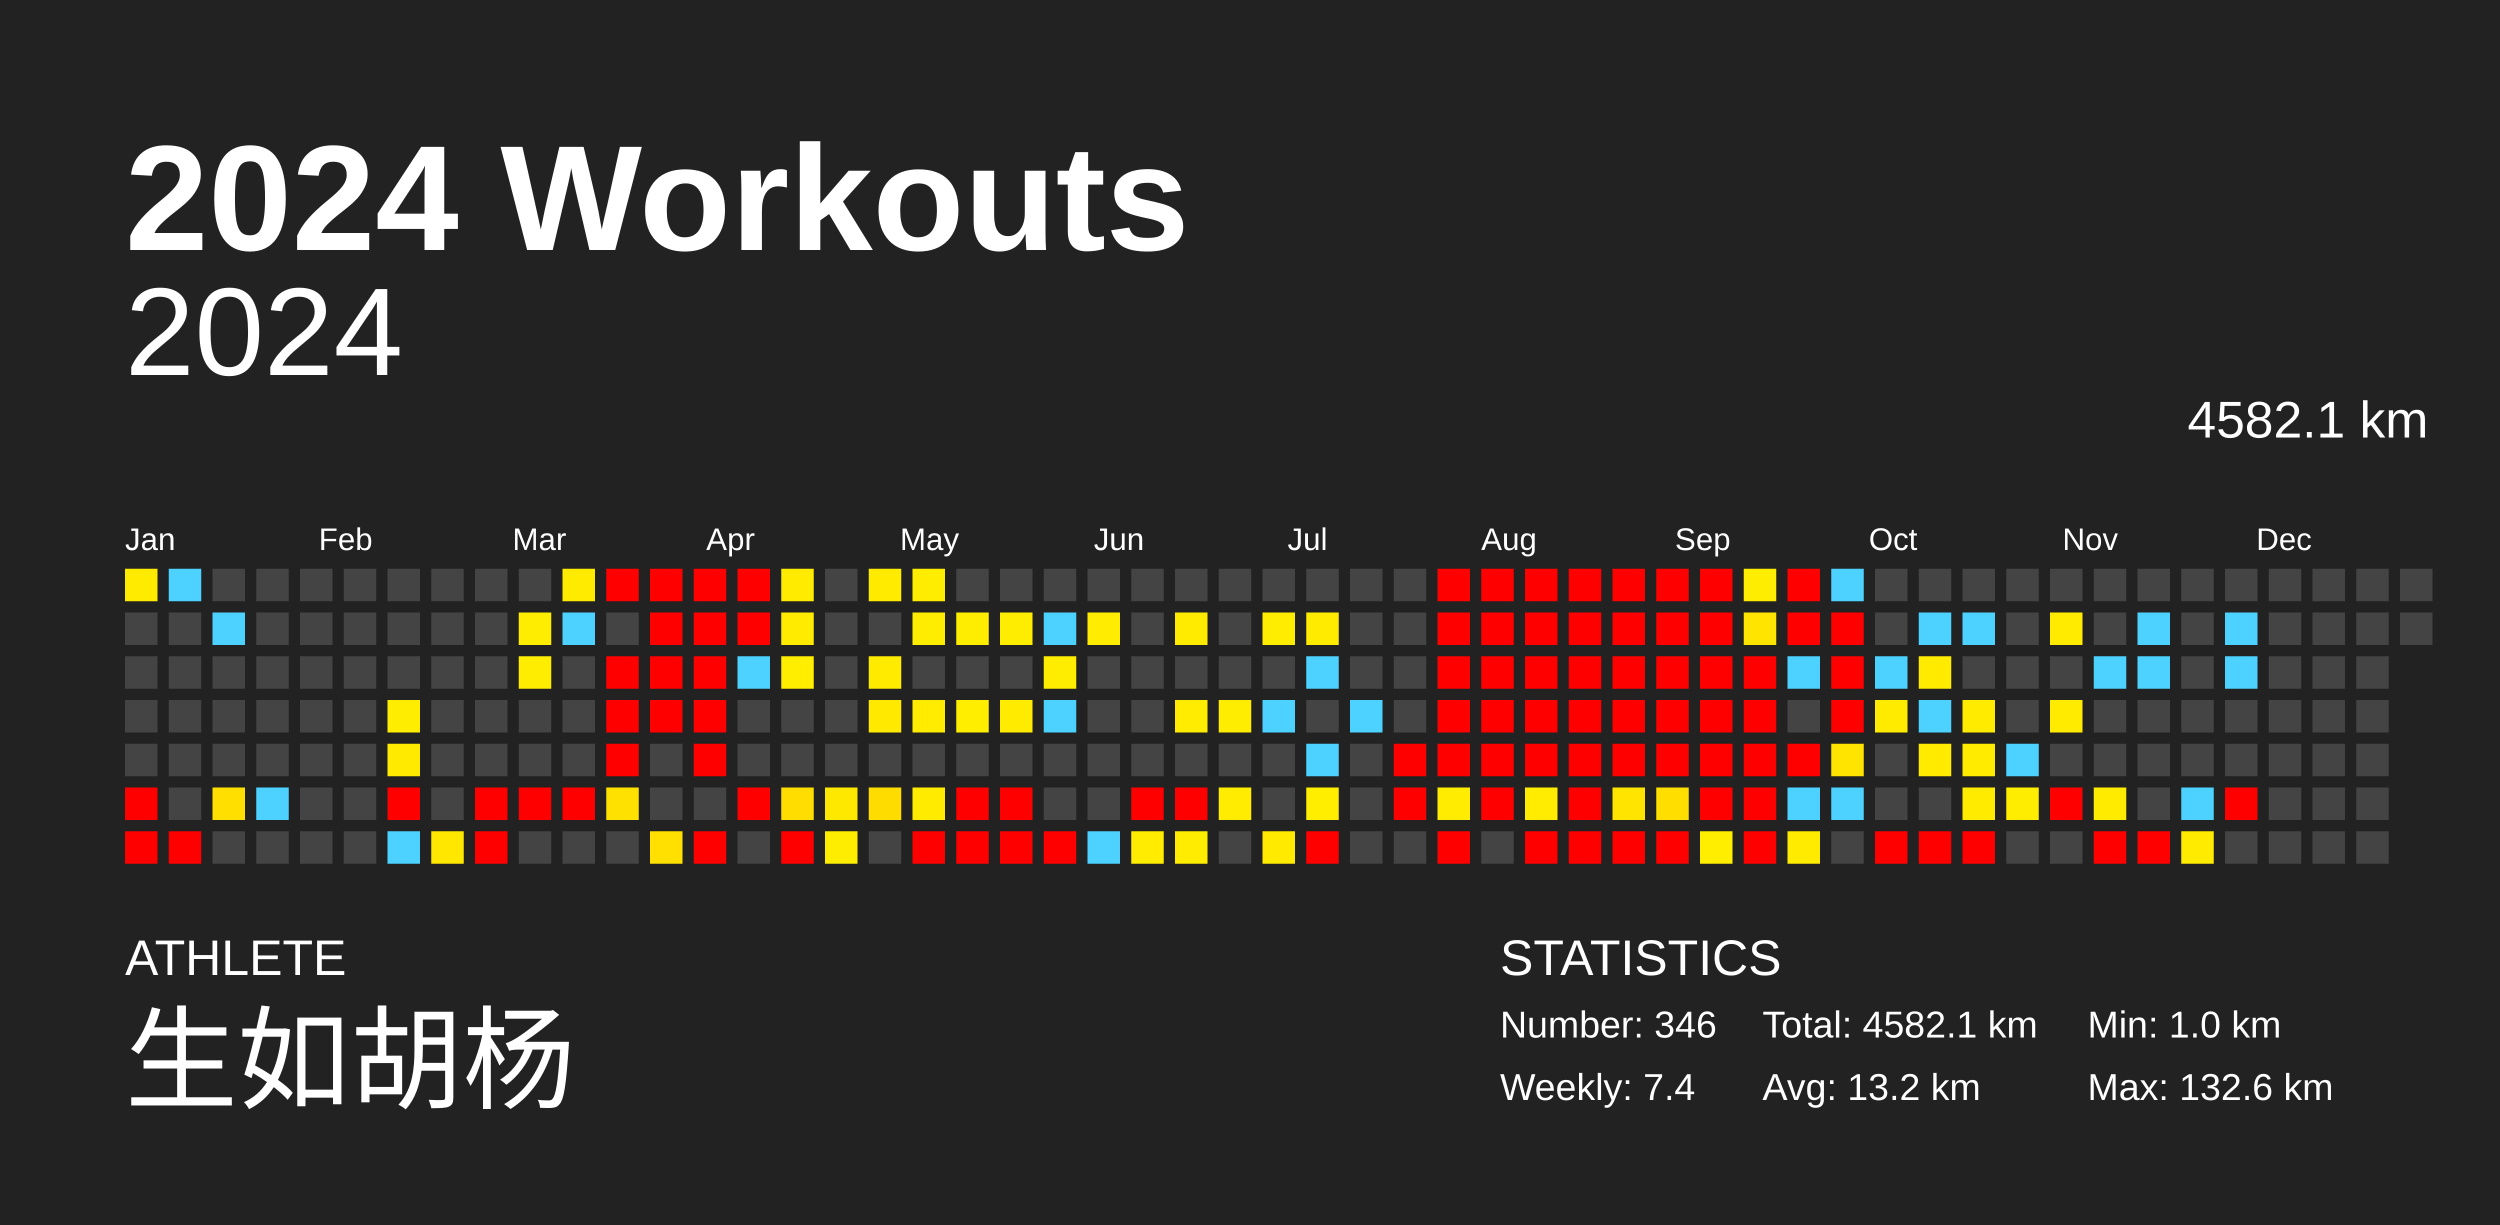
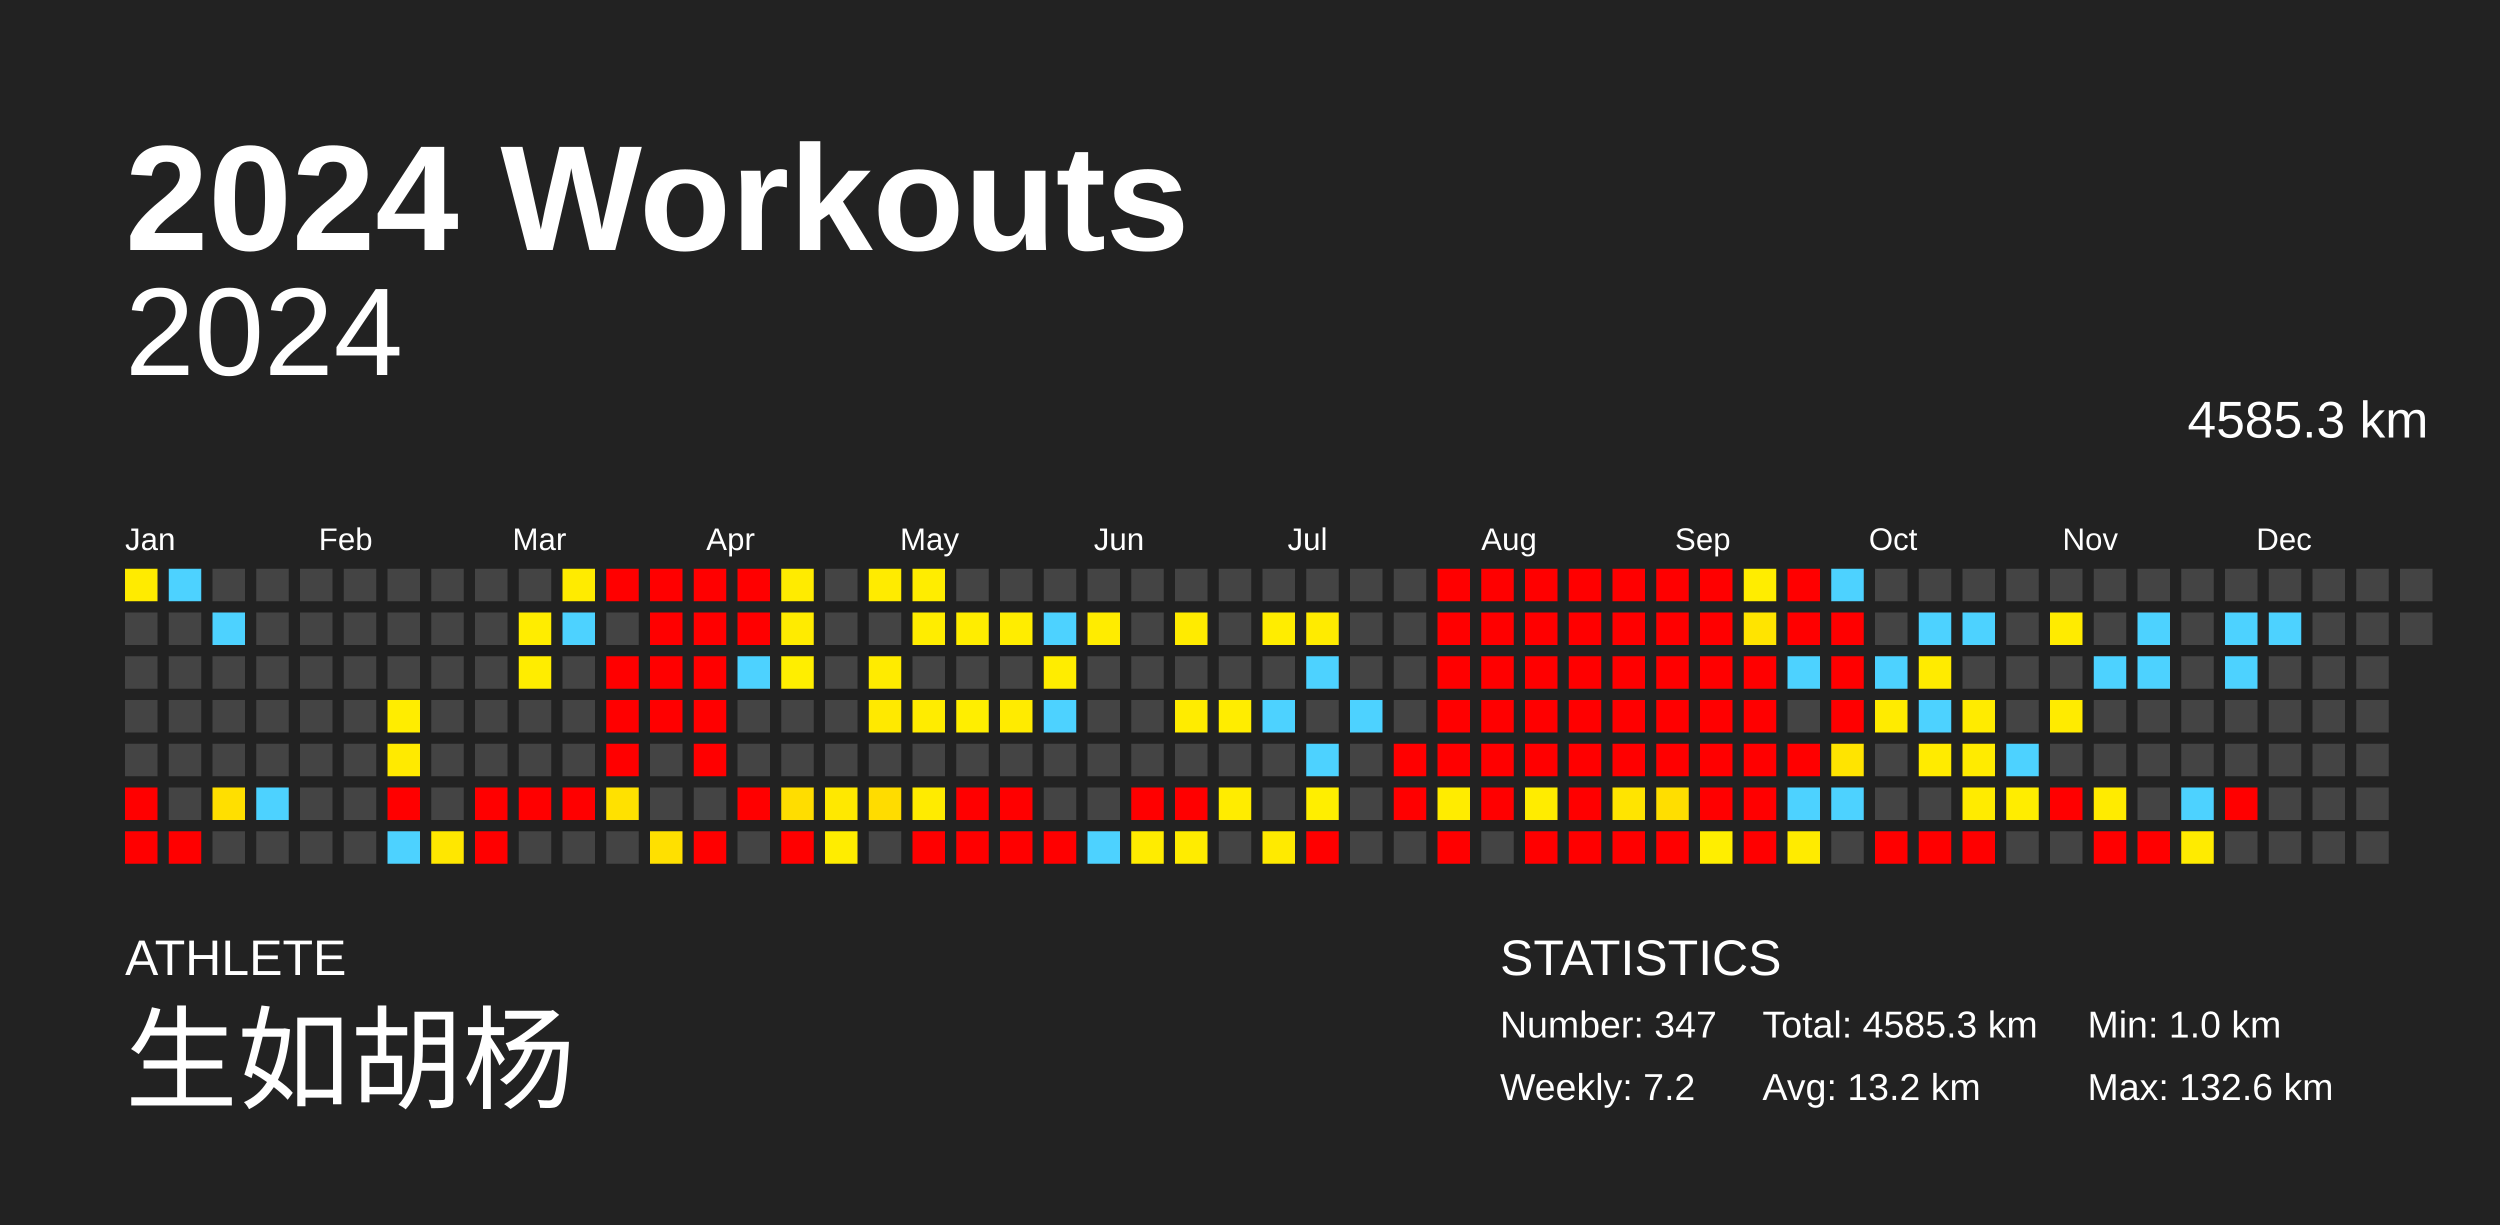
<svg xmlns="http://www.w3.org/2000/svg" baseProfile="full" height="98mm" version="1.1" viewBox="0,0,200,98" width="200mm">
  <defs />
  <rect fill="#222222" height="98" width="200" x="0" y="0" />
  <text fill="#FFFFFF" style="font-size:12px; font-family:Arial; font-weight:bold;" x="10" y="20">2024 Workouts</text>
  <text fill="#FFFFFF" style="font-size:4px; font-family:Arial" x="10" y="78">ATHLETE</text>
  <text fill="#FFFFFF" style="font-size:9px; font-family:Arial" x="10" y="88">生如胡杨</text>
  <text fill="#FFFFFF" style="font-size:4px; font-family:Arial" x="120" y="78">STATISTICS</text>
-   <text fill="#FFFFFF" style="font-size:3px; font-family:Arial" x="120" y="83">Number: 346</text>
-   <text fill="#FFFFFF" style="font-size:3px; font-family:Arial" x="120" y="88">Weekly: 7.4</text>
-   <text fill="#FFFFFF" style="font-size:3px; font-family:Arial" x="141" y="83">Total: 4582.1 km</text>
+   <text fill="#FFFFFF" style="font-size:3px; font-family:Arial" x="120" y="83">Number: 347</text>
+   <text fill="#FFFFFF" style="font-size:3px; font-family:Arial" x="120" y="88">Weekly: 7.2</text>
+   <text fill="#FFFFFF" style="font-size:3px; font-family:Arial" x="141" y="83">Total: 4585.3 km</text>
  <text fill="#FFFFFF" style="font-size:3px; font-family:Arial" x="141" y="88">Avg: 13.2 km</text>
  <text fill="#FFFFFF" style="font-size:3px; font-family:Arial" x="167" y="83">Min: 1.0 km</text>
  <text fill="#FFFFFF" style="font-size:3px; font-family:Arial" x="167" y="88">Max: 132.6 km</text>
  <text alignment-baseline="hanging" fill="#FFFFFF" style="font-size:10.0px; font-family:Arial;" x="10" y="30">2024</text>
-   <text alignment-baseline="hanging" fill="#FFFFFF" style="font-size:4.125px; font-family:Arial;" x="175" y="35">4582.1 km</text>
+   <text alignment-baseline="hanging" fill="#FFFFFF" style="font-size:4.125px; font-family:Arial;" x="175" y="35">4585.3 km</text>
  <text fill="#FFFFFF" style="font-size:2.5px; font-family:Arial" x="10.0" y="44">Jan</text>
  <text fill="#FFFFFF" style="font-size:2.5px; font-family:Arial" x="25.5" y="44">Feb</text>
  <text fill="#FFFFFF" style="font-size:2.5px; font-family:Arial" x="41.0" y="44">Mar</text>
  <text fill="#FFFFFF" style="font-size:2.5px; font-family:Arial" x="56.5" y="44">Apr</text>
  <text fill="#FFFFFF" style="font-size:2.5px; font-family:Arial" x="72.0" y="44">May</text>
  <text fill="#FFFFFF" style="font-size:2.5px; font-family:Arial" x="87.5" y="44">Jun</text>
  <text fill="#FFFFFF" style="font-size:2.5px; font-family:Arial" x="103.0" y="44">Jul</text>
  <text fill="#FFFFFF" style="font-size:2.5px; font-family:Arial" x="118.5" y="44">Aug</text>
  <text fill="#FFFFFF" style="font-size:2.5px; font-family:Arial" x="134.0" y="44">Sep</text>
  <text fill="#FFFFFF" style="font-size:2.5px; font-family:Arial" x="149.5" y="44">Oct</text>
  <text fill="#FFFFFF" style="font-size:2.5px; font-family:Arial" x="165.0" y="44">Nov</text>
  <text fill="#FFFFFF" style="font-size:2.5px; font-family:Arial" x="180.5" y="44">Dec</text>
  <rect fill="#ffeb00" height="2.6" width="2.6" x="10.0" y="45.5" />
  <rect fill="#444444" height="2.6" width="2.6" x="10.0" y="49.0" />
  <rect fill="#444444" height="2.6" width="2.6" x="10.0" y="52.5" />
  <rect fill="#444444" height="2.6" width="2.6" x="10.0" y="56.0" />
  <rect fill="#444444" height="2.6" width="2.6" x="10.0" y="59.5" />
  <rect fill="red" height="2.6" width="2.6" x="10.0" y="63.0" />
  <rect fill="red" height="2.6" width="2.6" x="10.0" y="66.5" />
  <rect fill="#4dd2ff" height="2.6" width="2.6" x="13.5" y="45.5" />
  <rect fill="#444444" height="2.6" width="2.6" x="13.5" y="49.0" />
  <rect fill="#444444" height="2.6" width="2.6" x="13.5" y="52.5" />
  <rect fill="#444444" height="2.6" width="2.6" x="13.5" y="56.0" />
  <rect fill="#444444" height="2.6" width="2.6" x="13.5" y="59.5" />
  <rect fill="#444444" height="2.6" width="2.6" x="13.5" y="63.0" />
  <rect fill="red" height="2.6" width="2.6" x="13.5" y="66.5" />
  <rect fill="#444444" height="2.6" width="2.6" x="17.0" y="45.5" />
  <rect fill="#4dd2ff" height="2.6" width="2.6" x="17.0" y="49.0" />
  <rect fill="#444444" height="2.6" width="2.6" x="17.0" y="52.5" />
  <rect fill="#444444" height="2.6" width="2.6" x="17.0" y="56.0" />
  <rect fill="#444444" height="2.6" width="2.6" x="17.0" y="59.5" />
  <rect fill="#ffdf00" height="2.6" width="2.6" x="17.0" y="63.0" />
  <rect fill="#444444" height="2.6" width="2.6" x="17.0" y="66.5" />
  <rect fill="#444444" height="2.6" width="2.6" x="20.5" y="45.5" />
  <rect fill="#444444" height="2.6" width="2.6" x="20.5" y="49.0" />
  <rect fill="#444444" height="2.6" width="2.6" x="20.5" y="52.5" />
  <rect fill="#444444" height="2.6" width="2.6" x="20.5" y="56.0" />
  <rect fill="#444444" height="2.6" width="2.6" x="20.5" y="59.5" />
  <rect fill="#4dd2ff" height="2.6" width="2.6" x="20.5" y="63.0" />
  <rect fill="#444444" height="2.6" width="2.6" x="20.5" y="66.5" />
  <rect fill="#444444" height="2.6" width="2.6" x="24.0" y="45.5" />
  <rect fill="#444444" height="2.6" width="2.6" x="24.0" y="49.0" />
  <rect fill="#444444" height="2.6" width="2.6" x="24.0" y="52.5" />
  <rect fill="#444444" height="2.6" width="2.6" x="24.0" y="56.0" />
  <rect fill="#444444" height="2.6" width="2.6" x="24.0" y="59.5" />
  <rect fill="#444444" height="2.6" width="2.6" x="24.0" y="63.0" />
  <rect fill="#444444" height="2.6" width="2.6" x="24.0" y="66.5" />
  <rect fill="#444444" height="2.6" width="2.6" x="27.5" y="45.5" />
  <rect fill="#444444" height="2.6" width="2.6" x="27.5" y="49.0" />
  <rect fill="#444444" height="2.6" width="2.6" x="27.5" y="52.5" />
  <rect fill="#444444" height="2.6" width="2.6" x="27.5" y="56.0" />
  <rect fill="#444444" height="2.6" width="2.6" x="27.5" y="59.5" />
  <rect fill="#444444" height="2.6" width="2.6" x="27.5" y="63.0" />
  <rect fill="#444444" height="2.6" width="2.6" x="27.5" y="66.5" />
  <rect fill="#444444" height="2.6" width="2.6" x="31.0" y="45.5" />
  <rect fill="#444444" height="2.6" width="2.6" x="31.0" y="49.0" />
  <rect fill="#444444" height="2.6" width="2.6" x="31.0" y="52.5" />
  <rect fill="#ffed00" height="2.6" width="2.6" x="31.0" y="56.0" />
  <rect fill="#ffea00" height="2.6" width="2.6" x="31.0" y="59.5" />
  <rect fill="red" height="2.6" width="2.6" x="31.0" y="63.0" />
  <rect fill="#4dd2ff" height="2.6" width="2.6" x="31.0" y="66.5" />
  <rect fill="#444444" height="2.6" width="2.6" x="34.5" y="45.5" />
  <rect fill="#444444" height="2.6" width="2.6" x="34.5" y="49.0" />
  <rect fill="#444444" height="2.6" width="2.6" x="34.5" y="52.5" />
  <rect fill="#444444" height="2.6" width="2.6" x="34.5" y="56.0" />
  <rect fill="#444444" height="2.6" width="2.6" x="34.5" y="59.5" />
  <rect fill="#444444" height="2.6" width="2.6" x="34.5" y="63.0" />
  <rect fill="#ffe700" height="2.6" width="2.6" x="34.5" y="66.5" />
  <rect fill="#444444" height="2.6" width="2.6" x="38.0" y="45.5" />
  <rect fill="#444444" height="2.6" width="2.6" x="38.0" y="49.0" />
  <rect fill="#444444" height="2.6" width="2.6" x="38.0" y="52.5" />
  <rect fill="#444444" height="2.6" width="2.6" x="38.0" y="56.0" />
  <rect fill="#444444" height="2.6" width="2.6" x="38.0" y="59.5" />
  <rect fill="red" height="2.6" width="2.6" x="38.0" y="63.0" />
  <rect fill="red" height="2.6" width="2.6" x="38.0" y="66.5" />
  <rect fill="#444444" height="2.6" width="2.6" x="41.5" y="45.5" />
  <rect fill="#ffed00" height="2.6" width="2.6" x="41.5" y="49.0" />
  <rect fill="#ffed00" height="2.6" width="2.6" x="41.5" y="52.5" />
  <rect fill="#444444" height="2.6" width="2.6" x="41.5" y="56.0" />
  <rect fill="#444444" height="2.6" width="2.6" x="41.5" y="59.5" />
  <rect fill="red" height="2.6" width="2.6" x="41.5" y="63.0" />
  <rect fill="#444444" height="2.6" width="2.6" x="41.5" y="66.5" />
  <rect fill="#ffeb00" height="2.6" width="2.6" x="45.0" y="45.5" />
  <rect fill="#4dd2ff" height="2.6" width="2.6" x="45.0" y="49.0" />
  <rect fill="#444444" height="2.6" width="2.6" x="45.0" y="52.5" />
  <rect fill="#444444" height="2.6" width="2.6" x="45.0" y="56.0" />
  <rect fill="#444444" height="2.6" width="2.6" x="45.0" y="59.5" />
  <rect fill="red" height="2.6" width="2.6" x="45.0" y="63.0" />
  <rect fill="#444444" height="2.6" width="2.6" x="45.0" y="66.5" />
  <rect fill="red" height="2.6" width="2.6" x="48.5" y="45.5" />
  <rect fill="#444444" height="2.6" width="2.6" x="48.5" y="49.0" />
  <rect fill="red" height="2.6" width="2.6" x="48.5" y="52.5" />
  <rect fill="red" height="2.6" width="2.6" x="48.5" y="56.0" />
  <rect fill="red" height="2.6" width="2.6" x="48.5" y="59.5" />
  <rect fill="#ffe100" height="2.6" width="2.6" x="48.5" y="63.0" />
  <rect fill="#444444" height="2.6" width="2.6" x="48.5" y="66.5" />
  <rect fill="red" height="2.6" width="2.6" x="52.0" y="45.5" />
  <rect fill="red" height="2.6" width="2.6" x="52.0" y="49.0" />
  <rect fill="red" height="2.6" width="2.6" x="52.0" y="52.5" />
  <rect fill="red" height="2.6" width="2.6" x="52.0" y="56.0" />
  <rect fill="#444444" height="2.6" width="2.6" x="52.0" y="59.5" />
  <rect fill="#444444" height="2.6" width="2.6" x="52.0" y="63.0" />
  <rect fill="#ffe000" height="2.6" width="2.6" x="52.0" y="66.5" />
  <rect fill="red" height="2.6" width="2.6" x="55.5" y="45.5" />
  <rect fill="red" height="2.6" width="2.6" x="55.5" y="49.0" />
  <rect fill="red" height="2.6" width="2.6" x="55.5" y="52.5" />
  <rect fill="red" height="2.6" width="2.6" x="55.5" y="56.0" />
  <rect fill="red" height="2.6" width="2.6" x="55.5" y="59.5" />
  <rect fill="#444444" height="2.6" width="2.6" x="55.5" y="63.0" />
  <rect fill="red" height="2.6" width="2.6" x="55.5" y="66.5" />
  <rect fill="red" height="2.6" width="2.6" x="59.0" y="45.5" />
  <rect fill="red" height="2.6" width="2.6" x="59.0" y="49.0" />
  <rect fill="#4dd2ff" height="2.6" width="2.6" x="59.0" y="52.5" />
  <rect fill="#444444" height="2.6" width="2.6" x="59.0" y="56.0" />
  <rect fill="#444444" height="2.6" width="2.6" x="59.0" y="59.5" />
  <rect fill="red" height="2.6" width="2.6" x="59.0" y="63.0" />
  <rect fill="#444444" height="2.6" width="2.6" x="59.0" y="66.5" />
  <rect fill="#ffeb00" height="2.6" width="2.6" x="62.5" y="45.5" />
  <rect fill="#ffeb00" height="2.6" width="2.6" x="62.5" y="49.0" />
  <rect fill="#ffee00" height="2.6" width="2.6" x="62.5" y="52.5" />
  <rect fill="#444444" height="2.6" width="2.6" x="62.5" y="56.0" />
  <rect fill="#444444" height="2.6" width="2.6" x="62.5" y="59.5" />
  <rect fill="#ffdd00" height="2.6" width="2.6" x="62.5" y="63.0" />
  <rect fill="red" height="2.6" width="2.6" x="62.5" y="66.5" />
  <rect fill="#444444" height="2.6" width="2.6" x="66.0" y="45.5" />
  <rect fill="#444444" height="2.6" width="2.6" x="66.0" y="49.0" />
  <rect fill="#444444" height="2.6" width="2.6" x="66.0" y="52.5" />
  <rect fill="#444444" height="2.6" width="2.6" x="66.0" y="56.0" />
  <rect fill="#444444" height="2.6" width="2.6" x="66.0" y="59.5" />
  <rect fill="#ffe800" height="2.6" width="2.6" x="66.0" y="63.0" />
  <rect fill="#ffed00" height="2.6" width="2.6" x="66.0" y="66.5" />
  <rect fill="#ffeb00" height="2.6" width="2.6" x="69.5" y="45.5" />
  <rect fill="#444444" height="2.6" width="2.6" x="69.5" y="49.0" />
  <rect fill="#ffeb00" height="2.6" width="2.6" x="69.5" y="52.5" />
  <rect fill="#ffe900" height="2.6" width="2.6" x="69.5" y="56.0" />
  <rect fill="#444444" height="2.6" width="2.6" x="69.5" y="59.5" />
  <rect fill="#ffdc00" height="2.6" width="2.6" x="69.5" y="63.0" />
  <rect fill="#444444" height="2.6" width="2.6" x="69.5" y="66.5" />
  <rect fill="#ffed00" height="2.6" width="2.6" x="73.0" y="45.5" />
  <rect fill="#ffed00" height="2.6" width="2.6" x="73.0" y="49.0" />
  <rect fill="#444444" height="2.6" width="2.6" x="73.0" y="52.5" />
  <rect fill="#ffec00" height="2.6" width="2.6" x="73.0" y="56.0" />
  <rect fill="#444444" height="2.6" width="2.6" x="73.0" y="59.5" />
  <rect fill="#ffeb00" height="2.6" width="2.6" x="73.0" y="63.0" />
  <rect fill="red" height="2.6" width="2.6" x="73.0" y="66.5" />
  <rect fill="#444444" height="2.6" width="2.6" x="76.5" y="45.5" />
  <rect fill="#ffed00" height="2.6" width="2.6" x="76.5" y="49.0" />
  <rect fill="#444444" height="2.6" width="2.6" x="76.5" y="52.5" />
  <rect fill="#ffee00" height="2.6" width="2.6" x="76.5" y="56.0" />
  <rect fill="#444444" height="2.6" width="2.6" x="76.5" y="59.5" />
  <rect fill="red" height="2.6" width="2.6" x="76.5" y="63.0" />
  <rect fill="red" height="2.6" width="2.6" x="76.5" y="66.5" />
  <rect fill="#444444" height="2.6" width="2.6" x="80.0" y="45.5" />
  <rect fill="#ffed00" height="2.6" width="2.6" x="80.0" y="49.0" />
  <rect fill="#444444" height="2.6" width="2.6" x="80.0" y="52.5" />
  <rect fill="#ffeb00" height="2.6" width="2.6" x="80.0" y="56.0" />
  <rect fill="#444444" height="2.6" width="2.6" x="80.0" y="59.5" />
  <rect fill="red" height="2.6" width="2.6" x="80.0" y="63.0" />
  <rect fill="red" height="2.6" width="2.6" x="80.0" y="66.5" />
  <rect fill="#444444" height="2.6" width="2.6" x="83.5" y="45.5" />
  <rect fill="#4dd2ff" height="2.6" width="2.6" x="83.5" y="49.0" />
  <rect fill="#ffed00" height="2.6" width="2.6" x="83.5" y="52.5" />
  <rect fill="#4dd2ff" height="2.6" width="2.6" x="83.5" y="56.0" />
  <rect fill="#444444" height="2.6" width="2.6" x="83.5" y="59.5" />
  <rect fill="#444444" height="2.6" width="2.6" x="83.5" y="63.0" />
  <rect fill="red" height="2.6" width="2.6" x="83.5" y="66.5" />
  <rect fill="#444444" height="2.6" width="2.6" x="87.0" y="45.5" />
  <rect fill="#ffec00" height="2.6" width="2.6" x="87.0" y="49.0" />
  <rect fill="#444444" height="2.6" width="2.6" x="87.0" y="52.5" />
  <rect fill="#444444" height="2.6" width="2.6" x="87.0" y="56.0" />
  <rect fill="#444444" height="2.6" width="2.6" x="87.0" y="59.5" />
  <rect fill="#444444" height="2.6" width="2.6" x="87.0" y="63.0" />
  <rect fill="#4dd2ff" height="2.6" width="2.6" x="87.0" y="66.5" />
  <rect fill="#444444" height="2.6" width="2.6" x="90.5" y="45.5" />
  <rect fill="#444444" height="2.6" width="2.6" x="90.5" y="49.0" />
  <rect fill="#444444" height="2.6" width="2.6" x="90.5" y="52.5" />
  <rect fill="#444444" height="2.6" width="2.6" x="90.5" y="56.0" />
  <rect fill="#444444" height="2.6" width="2.6" x="90.5" y="59.5" />
  <rect fill="red" height="2.6" width="2.6" x="90.5" y="63.0" />
  <rect fill="#ffec00" height="2.6" width="2.6" x="90.5" y="66.5" />
  <rect fill="#444444" height="2.6" width="2.6" x="94.0" y="45.5" />
  <rect fill="#ffeb00" height="2.6" width="2.6" x="94.0" y="49.0" />
  <rect fill="#444444" height="2.6" width="2.6" x="94.0" y="52.5" />
  <rect fill="#ffec00" height="2.6" width="2.6" x="94.0" y="56.0" />
  <rect fill="#444444" height="2.6" width="2.6" x="94.0" y="59.5" />
  <rect fill="red" height="2.6" width="2.6" x="94.0" y="63.0" />
  <rect fill="#ffec00" height="2.6" width="2.6" x="94.0" y="66.5" />
  <rect fill="#444444" height="2.6" width="2.6" x="97.5" y="45.5" />
  <rect fill="#444444" height="2.6" width="2.6" x="97.5" y="49.0" />
  <rect fill="#444444" height="2.6" width="2.6" x="97.5" y="52.5" />
  <rect fill="#ffed00" height="2.6" width="2.6" x="97.5" y="56.0" />
  <rect fill="#444444" height="2.6" width="2.6" x="97.5" y="59.5" />
  <rect fill="#ffec00" height="2.6" width="2.6" x="97.5" y="63.0" />
  <rect fill="#444444" height="2.6" width="2.6" x="97.5" y="66.5" />
  <rect fill="#444444" height="2.6" width="2.6" x="101.0" y="45.5" />
  <rect fill="#ffed00" height="2.6" width="2.6" x="101.0" y="49.0" />
  <rect fill="#444444" height="2.6" width="2.6" x="101.0" y="52.5" />
  <rect fill="#4dd2ff" height="2.6" width="2.6" x="101.0" y="56.0" />
  <rect fill="#444444" height="2.6" width="2.6" x="101.0" y="59.5" />
  <rect fill="#444444" height="2.6" width="2.6" x="101.0" y="63.0" />
  <rect fill="#ffea00" height="2.6" width="2.6" x="101.0" y="66.5" />
  <rect fill="#444444" height="2.6" width="2.6" x="104.5" y="45.5" />
  <rect fill="#ffeb00" height="2.6" width="2.6" x="104.5" y="49.0" />
  <rect fill="#4dd2ff" height="2.6" width="2.6" x="104.5" y="52.5" />
  <rect fill="#444444" height="2.6" width="2.6" x="104.5" y="56.0" />
  <rect fill="#4dd2ff" height="2.6" width="2.6" x="104.5" y="59.5" />
  <rect fill="#ffee00" height="2.6" width="2.6" x="104.5" y="63.0" />
  <rect fill="red" height="2.6" width="2.6" x="104.5" y="66.5" />
  <rect fill="#444444" height="2.6" width="2.6" x="108.0" y="45.5" />
  <rect fill="#444444" height="2.6" width="2.6" x="108.0" y="49.0" />
  <rect fill="#444444" height="2.6" width="2.6" x="108.0" y="52.5" />
  <rect fill="#4dd2ff" height="2.6" width="2.6" x="108.0" y="56.0" />
  <rect fill="#444444" height="2.6" width="2.6" x="108.0" y="59.5" />
  <rect fill="#444444" height="2.6" width="2.6" x="108.0" y="63.0" />
  <rect fill="#444444" height="2.6" width="2.6" x="108.0" y="66.5" />
  <rect fill="#444444" height="2.6" width="2.6" x="111.5" y="45.5" />
  <rect fill="#444444" height="2.6" width="2.6" x="111.5" y="49.0" />
  <rect fill="#444444" height="2.6" width="2.6" x="111.5" y="52.5" />
  <rect fill="#444444" height="2.6" width="2.6" x="111.5" y="56.0" />
  <rect fill="red" height="2.6" width="2.6" x="111.5" y="59.5" />
  <rect fill="red" height="2.6" width="2.6" x="111.5" y="63.0" />
  <rect fill="#444444" height="2.6" width="2.6" x="111.5" y="66.5" />
  <rect fill="red" height="2.6" width="2.6" x="115.0" y="45.5" />
  <rect fill="red" height="2.6" width="2.6" x="115.0" y="49.0" />
  <rect fill="red" height="2.6" width="2.6" x="115.0" y="52.5" />
  <rect fill="red" height="2.6" width="2.6" x="115.0" y="56.0" />
  <rect fill="red" height="2.6" width="2.6" x="115.0" y="59.5" />
  <rect fill="#ffec00" height="2.6" width="2.6" x="115.0" y="63.0" />
  <rect fill="red" height="2.6" width="2.6" x="115.0" y="66.5" />
  <rect fill="red" height="2.6" width="2.6" x="118.5" y="45.5" />
  <rect fill="red" height="2.6" width="2.6" x="118.5" y="49.0" />
  <rect fill="red" height="2.6" width="2.6" x="118.5" y="52.5" />
  <rect fill="red" height="2.6" width="2.6" x="118.5" y="56.0" />
  <rect fill="red" height="2.6" width="2.6" x="118.5" y="59.5" />
  <rect fill="red" height="2.6" width="2.6" x="118.5" y="63.0" />
  <rect fill="#444444" height="2.6" width="2.6" x="118.5" y="66.5" />
  <rect fill="red" height="2.6" width="2.6" x="122.0" y="45.5" />
  <rect fill="red" height="2.6" width="2.6" x="122.0" y="49.0" />
  <rect fill="red" height="2.6" width="2.6" x="122.0" y="52.5" />
  <rect fill="red" height="2.6" width="2.6" x="122.0" y="56.0" />
  <rect fill="red" height="2.6" width="2.6" x="122.0" y="59.5" />
  <rect fill="#ffec00" height="2.6" width="2.6" x="122.0" y="63.0" />
  <rect fill="red" height="2.6" width="2.6" x="122.0" y="66.5" />
  <rect fill="red" height="2.6" width="2.6" x="125.5" y="45.5" />
  <rect fill="red" height="2.6" width="2.6" x="125.5" y="49.0" />
  <rect fill="red" height="2.6" width="2.6" x="125.5" y="52.5" />
  <rect fill="red" height="2.6" width="2.6" x="125.5" y="56.0" />
  <rect fill="red" height="2.6" width="2.6" x="125.5" y="59.5" />
  <rect fill="red" height="2.6" width="2.6" x="125.5" y="63.0" />
  <rect fill="red" height="2.6" width="2.6" x="125.5" y="66.5" />
  <rect fill="red" height="2.6" width="2.6" x="129.0" y="45.5" />
  <rect fill="red" height="2.6" width="2.6" x="129.0" y="49.0" />
  <rect fill="red" height="2.6" width="2.6" x="129.0" y="52.5" />
  <rect fill="red" height="2.6" width="2.6" x="129.0" y="56.0" />
  <rect fill="red" height="2.6" width="2.6" x="129.0" y="59.5" />
  <rect fill="#ffe400" height="2.6" width="2.6" x="129.0" y="63.0" />
  <rect fill="red" height="2.6" width="2.6" x="129.0" y="66.5" />
  <rect fill="red" height="2.6" width="2.6" x="132.5" y="45.5" />
  <rect fill="red" height="2.6" width="2.6" x="132.5" y="49.0" />
  <rect fill="red" height="2.6" width="2.6" x="132.5" y="52.5" />
  <rect fill="red" height="2.6" width="2.6" x="132.5" y="56.0" />
  <rect fill="red" height="2.6" width="2.6" x="132.5" y="59.5" />
  <rect fill="#ffde00" height="2.6" width="2.6" x="132.5" y="63.0" />
  <rect fill="red" height="2.6" width="2.6" x="132.5" y="66.5" />
  <rect fill="red" height="2.6" width="2.6" x="136.0" y="45.5" />
  <rect fill="red" height="2.6" width="2.6" x="136.0" y="49.0" />
  <rect fill="red" height="2.6" width="2.6" x="136.0" y="52.5" />
  <rect fill="red" height="2.6" width="2.6" x="136.0" y="56.0" />
  <rect fill="red" height="2.6" width="2.6" x="136.0" y="59.5" />
  <rect fill="red" height="2.6" width="2.6" x="136.0" y="63.0" />
  <rect fill="#ffee00" height="2.6" width="2.6" x="136.0" y="66.5" />
  <rect fill="#ffed00" height="2.6" width="2.6" x="139.5" y="45.5" />
  <rect fill="#ffe400" height="2.6" width="2.6" x="139.5" y="49.0" />
  <rect fill="red" height="2.6" width="2.6" x="139.5" y="52.5" />
  <rect fill="red" height="2.6" width="2.6" x="139.5" y="56.0" />
  <rect fill="red" height="2.6" width="2.6" x="139.5" y="59.5" />
  <rect fill="red" height="2.6" width="2.6" x="139.5" y="63.0" />
  <rect fill="red" height="2.6" width="2.6" x="139.5" y="66.5" />
  <rect fill="red" height="2.6" width="2.6" x="143.0" y="45.5" />
  <rect fill="red" height="2.6" width="2.6" x="143.0" y="49.0" />
  <rect fill="#4dd2ff" height="2.6" width="2.6" x="143.0" y="52.5" />
  <rect fill="#444444" height="2.6" width="2.6" x="143.0" y="56.0" />
  <rect fill="red" height="2.6" width="2.6" x="143.0" y="59.5" />
  <rect fill="#4dd2ff" height="2.6" width="2.6" x="143.0" y="63.0" />
  <rect fill="#ffeb00" height="2.6" width="2.6" x="143.0" y="66.5" />
  <rect fill="#4dd2ff" height="2.6" width="2.6" x="146.5" y="45.5" />
  <rect fill="red" height="2.6" width="2.6" x="146.5" y="49.0" />
  <rect fill="red" height="2.6" width="2.6" x="146.5" y="52.5" />
  <rect fill="red" height="2.6" width="2.6" x="146.5" y="56.0" />
  <rect fill="#ffe400" height="2.6" width="2.6" x="146.5" y="59.5" />
  <rect fill="#4dd2ff" height="2.6" width="2.6" x="146.5" y="63.0" />
  <rect fill="#444444" height="2.6" width="2.6" x="146.5" y="66.5" />
  <rect fill="#444444" height="2.6" width="2.6" x="150.0" y="45.5" />
  <rect fill="#444444" height="2.6" width="2.6" x="150.0" y="49.0" />
  <rect fill="#4dd2ff" height="2.6" width="2.6" x="150.0" y="52.5" />
  <rect fill="#ffeb00" height="2.6" width="2.6" x="150.0" y="56.0" />
  <rect fill="#444444" height="2.6" width="2.6" x="150.0" y="59.5" />
  <rect fill="#444444" height="2.6" width="2.6" x="150.0" y="63.0" />
  <rect fill="red" height="2.6" width="2.6" x="150.0" y="66.5" />
  <rect fill="#444444" height="2.6" width="2.6" x="153.5" y="45.5" />
  <rect fill="#4dd2ff" height="2.6" width="2.6" x="153.5" y="49.0" />
  <rect fill="#ffeb00" height="2.6" width="2.6" x="153.5" y="52.5" />
  <rect fill="#4dd2ff" height="2.6" width="2.6" x="153.5" y="56.0" />
  <rect fill="#ffeb00" height="2.6" width="2.6" x="153.5" y="59.5" />
  <rect fill="#444444" height="2.6" width="2.6" x="153.5" y="63.0" />
  <rect fill="red" height="2.6" width="2.6" x="153.5" y="66.5" />
  <rect fill="#444444" height="2.6" width="2.6" x="157.0" y="45.5" />
  <rect fill="#4dd2ff" height="2.6" width="2.6" x="157.0" y="49.0" />
  <rect fill="#444444" height="2.6" width="2.6" x="157.0" y="52.5" />
  <rect fill="#ffeb00" height="2.6" width="2.6" x="157.0" y="56.0" />
  <rect fill="#ffeb00" height="2.6" width="2.6" x="157.0" y="59.5" />
  <rect fill="#ffeb00" height="2.6" width="2.6" x="157.0" y="63.0" />
  <rect fill="red" height="2.6" width="2.6" x="157.0" y="66.5" />
  <rect fill="#444444" height="2.6" width="2.6" x="160.5" y="45.5" />
  <rect fill="#444444" height="2.6" width="2.6" x="160.5" y="49.0" />
  <rect fill="#444444" height="2.6" width="2.6" x="160.5" y="52.5" />
  <rect fill="#444444" height="2.6" width="2.6" x="160.5" y="56.0" />
  <rect fill="#4dd2ff" height="2.6" width="2.6" x="160.5" y="59.5" />
  <rect fill="#ffed00" height="2.6" width="2.6" x="160.5" y="63.0" />
  <rect fill="#444444" height="2.6" width="2.6" x="160.5" y="66.5" />
  <rect fill="#444444" height="2.6" width="2.6" x="164.0" y="45.5" />
  <rect fill="#ffeb00" height="2.6" width="2.6" x="164.0" y="49.0" />
  <rect fill="#444444" height="2.6" width="2.6" x="164.0" y="52.5" />
  <rect fill="#ffeb00" height="2.6" width="2.6" x="164.0" y="56.0" />
  <rect fill="#444444" height="2.6" width="2.6" x="164.0" y="59.5" />
  <rect fill="red" height="2.6" width="2.6" x="164.0" y="63.0" />
  <rect fill="#444444" height="2.6" width="2.6" x="164.0" y="66.5" />
  <rect fill="#444444" height="2.6" width="2.6" x="167.5" y="45.5" />
  <rect fill="#444444" height="2.6" width="2.6" x="167.5" y="49.0" />
  <rect fill="#4dd2ff" height="2.6" width="2.6" x="167.5" y="52.5" />
  <rect fill="#444444" height="2.6" width="2.6" x="167.5" y="56.0" />
  <rect fill="#444444" height="2.6" width="2.6" x="167.5" y="59.5" />
  <rect fill="#ffeb00" height="2.6" width="2.6" x="167.5" y="63.0" />
  <rect fill="red" height="2.6" width="2.6" x="167.5" y="66.5" />
  <rect fill="#444444" height="2.6" width="2.6" x="171.0" y="45.5" />
  <rect fill="#4dd2ff" height="2.6" width="2.6" x="171.0" y="49.0" />
  <rect fill="#4dd2ff" height="2.6" width="2.6" x="171.0" y="52.5" />
  <rect fill="#444444" height="2.6" width="2.6" x="171.0" y="56.0" />
  <rect fill="#444444" height="2.6" width="2.6" x="171.0" y="59.5" />
  <rect fill="#444444" height="2.6" width="2.6" x="171.0" y="63.0" />
  <rect fill="red" height="2.6" width="2.6" x="171.0" y="66.5" />
  <rect fill="#444444" height="2.6" width="2.6" x="174.5" y="45.5" />
  <rect fill="#444444" height="2.6" width="2.6" x="174.5" y="49.0" />
  <rect fill="#444444" height="2.6" width="2.6" x="174.5" y="52.5" />
  <rect fill="#444444" height="2.6" width="2.6" x="174.5" y="56.0" />
  <rect fill="#444444" height="2.6" width="2.6" x="174.5" y="59.5" />
  <rect fill="#4dd2ff" height="2.6" width="2.6" x="174.5" y="63.0" />
  <rect fill="#ffeb00" height="2.6" width="2.6" x="174.5" y="66.5" />
  <rect fill="#444444" height="2.6" width="2.6" x="178.0" y="45.5" />
  <rect fill="#4dd2ff" height="2.6" width="2.6" x="178.0" y="49.0" />
  <rect fill="#4dd2ff" height="2.6" width="2.6" x="178.0" y="52.5" />
  <rect fill="#444444" height="2.6" width="2.6" x="178.0" y="56.0" />
  <rect fill="#444444" height="2.6" width="2.6" x="178.0" y="59.5" />
  <rect fill="red" height="2.6" width="2.6" x="178.0" y="63.0" />
  <rect fill="#444444" height="2.6" width="2.6" x="178.0" y="66.5" />
  <rect fill="#444444" height="2.6" width="2.6" x="181.5" y="45.5" />
-   <rect fill="#444444" height="2.6" width="2.6" x="181.5" y="49.0" />
+   <rect fill="#4dd2ff" height="2.6" width="2.6" x="181.5" y="49.0" />
  <rect fill="#444444" height="2.6" width="2.6" x="181.5" y="52.5" />
  <rect fill="#444444" height="2.6" width="2.6" x="181.5" y="56.0" />
  <rect fill="#444444" height="2.6" width="2.6" x="181.5" y="59.5" />
  <rect fill="#444444" height="2.6" width="2.6" x="181.5" y="63.0" />
  <rect fill="#444444" height="2.6" width="2.6" x="181.5" y="66.5" />
  <rect fill="#444444" height="2.6" width="2.6" x="185.0" y="45.5" />
  <rect fill="#444444" height="2.6" width="2.6" x="185.0" y="49.0" />
  <rect fill="#444444" height="2.6" width="2.6" x="185.0" y="52.5" />
  <rect fill="#444444" height="2.6" width="2.6" x="185.0" y="56.0" />
  <rect fill="#444444" height="2.6" width="2.6" x="185.0" y="59.5" />
  <rect fill="#444444" height="2.6" width="2.6" x="185.0" y="63.0" />
  <rect fill="#444444" height="2.6" width="2.6" x="185.0" y="66.5" />
  <rect fill="#444444" height="2.6" width="2.6" x="188.5" y="45.5" />
  <rect fill="#444444" height="2.6" width="2.6" x="188.5" y="49.0" />
  <rect fill="#444444" height="2.6" width="2.6" x="188.5" y="52.5" />
  <rect fill="#444444" height="2.6" width="2.6" x="188.5" y="56.0" />
  <rect fill="#444444" height="2.6" width="2.6" x="188.5" y="59.5" />
  <rect fill="#444444" height="2.6" width="2.6" x="188.5" y="63.0" />
  <rect fill="#444444" height="2.6" width="2.6" x="188.5" y="66.5" />
  <rect fill="#444444" height="2.6" width="2.6" x="192.0" y="45.5" />
  <rect fill="#444444" height="2.6" width="2.6" x="192.0" y="49.0" />
</svg>
